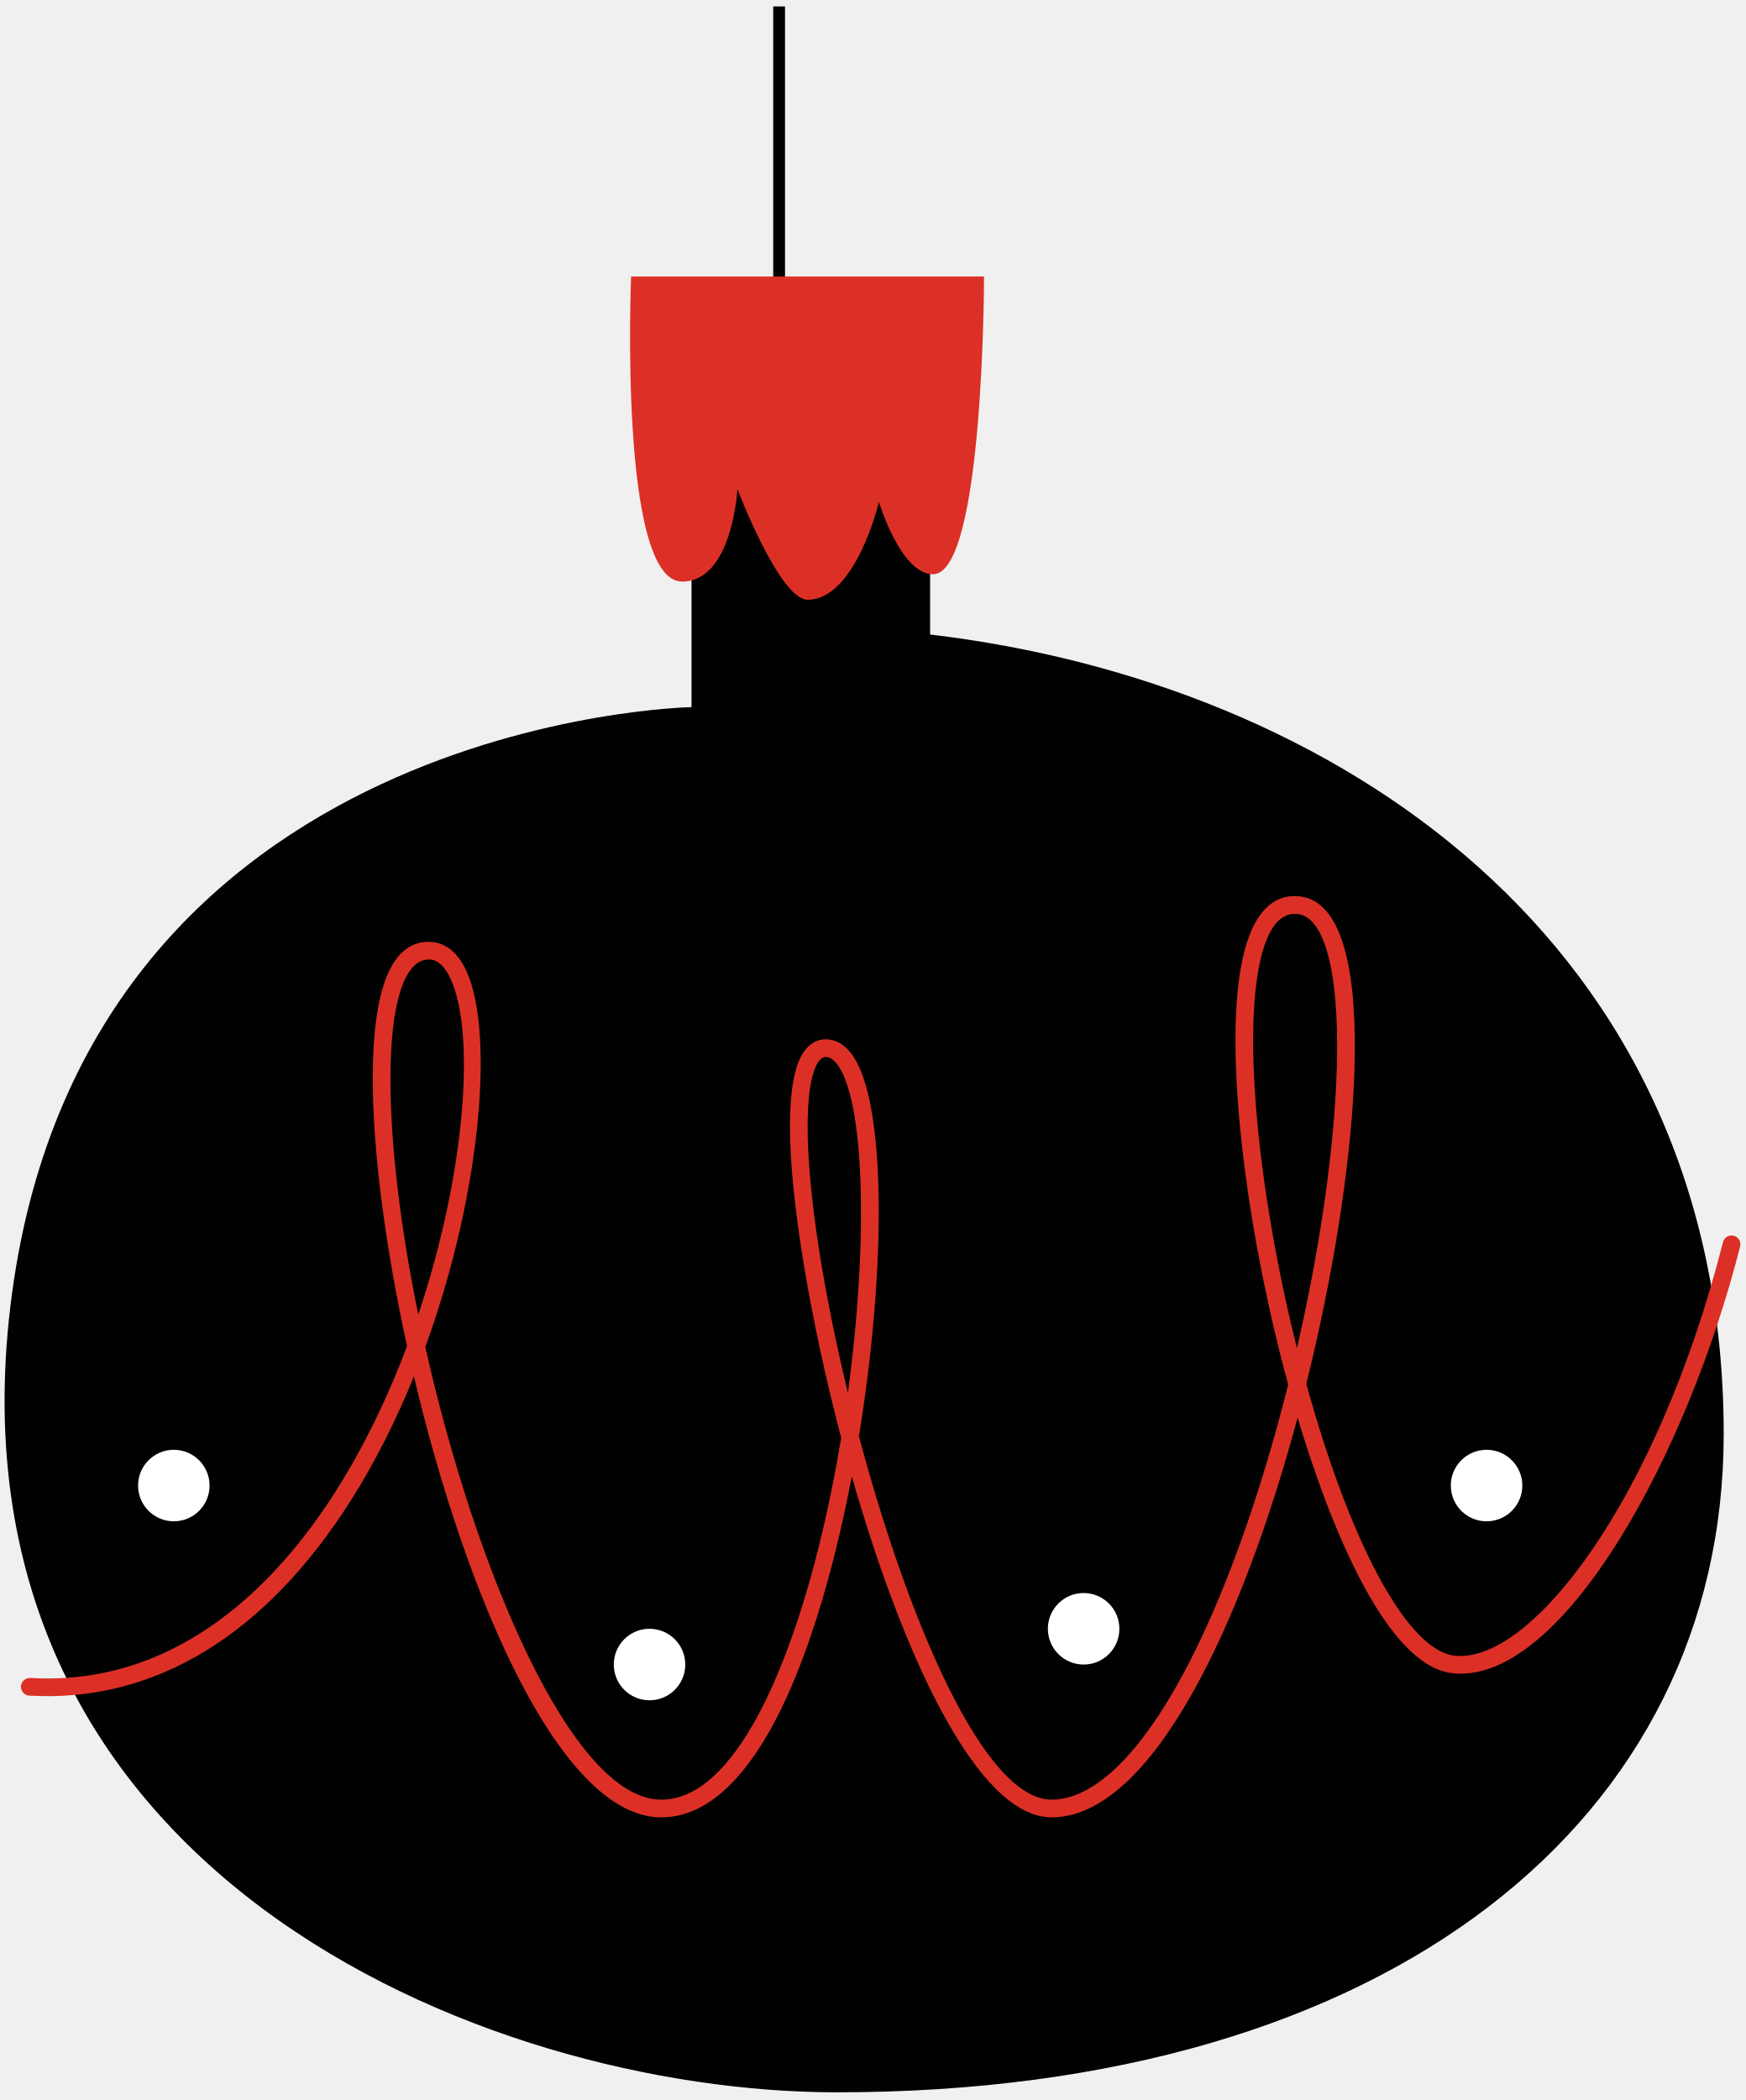
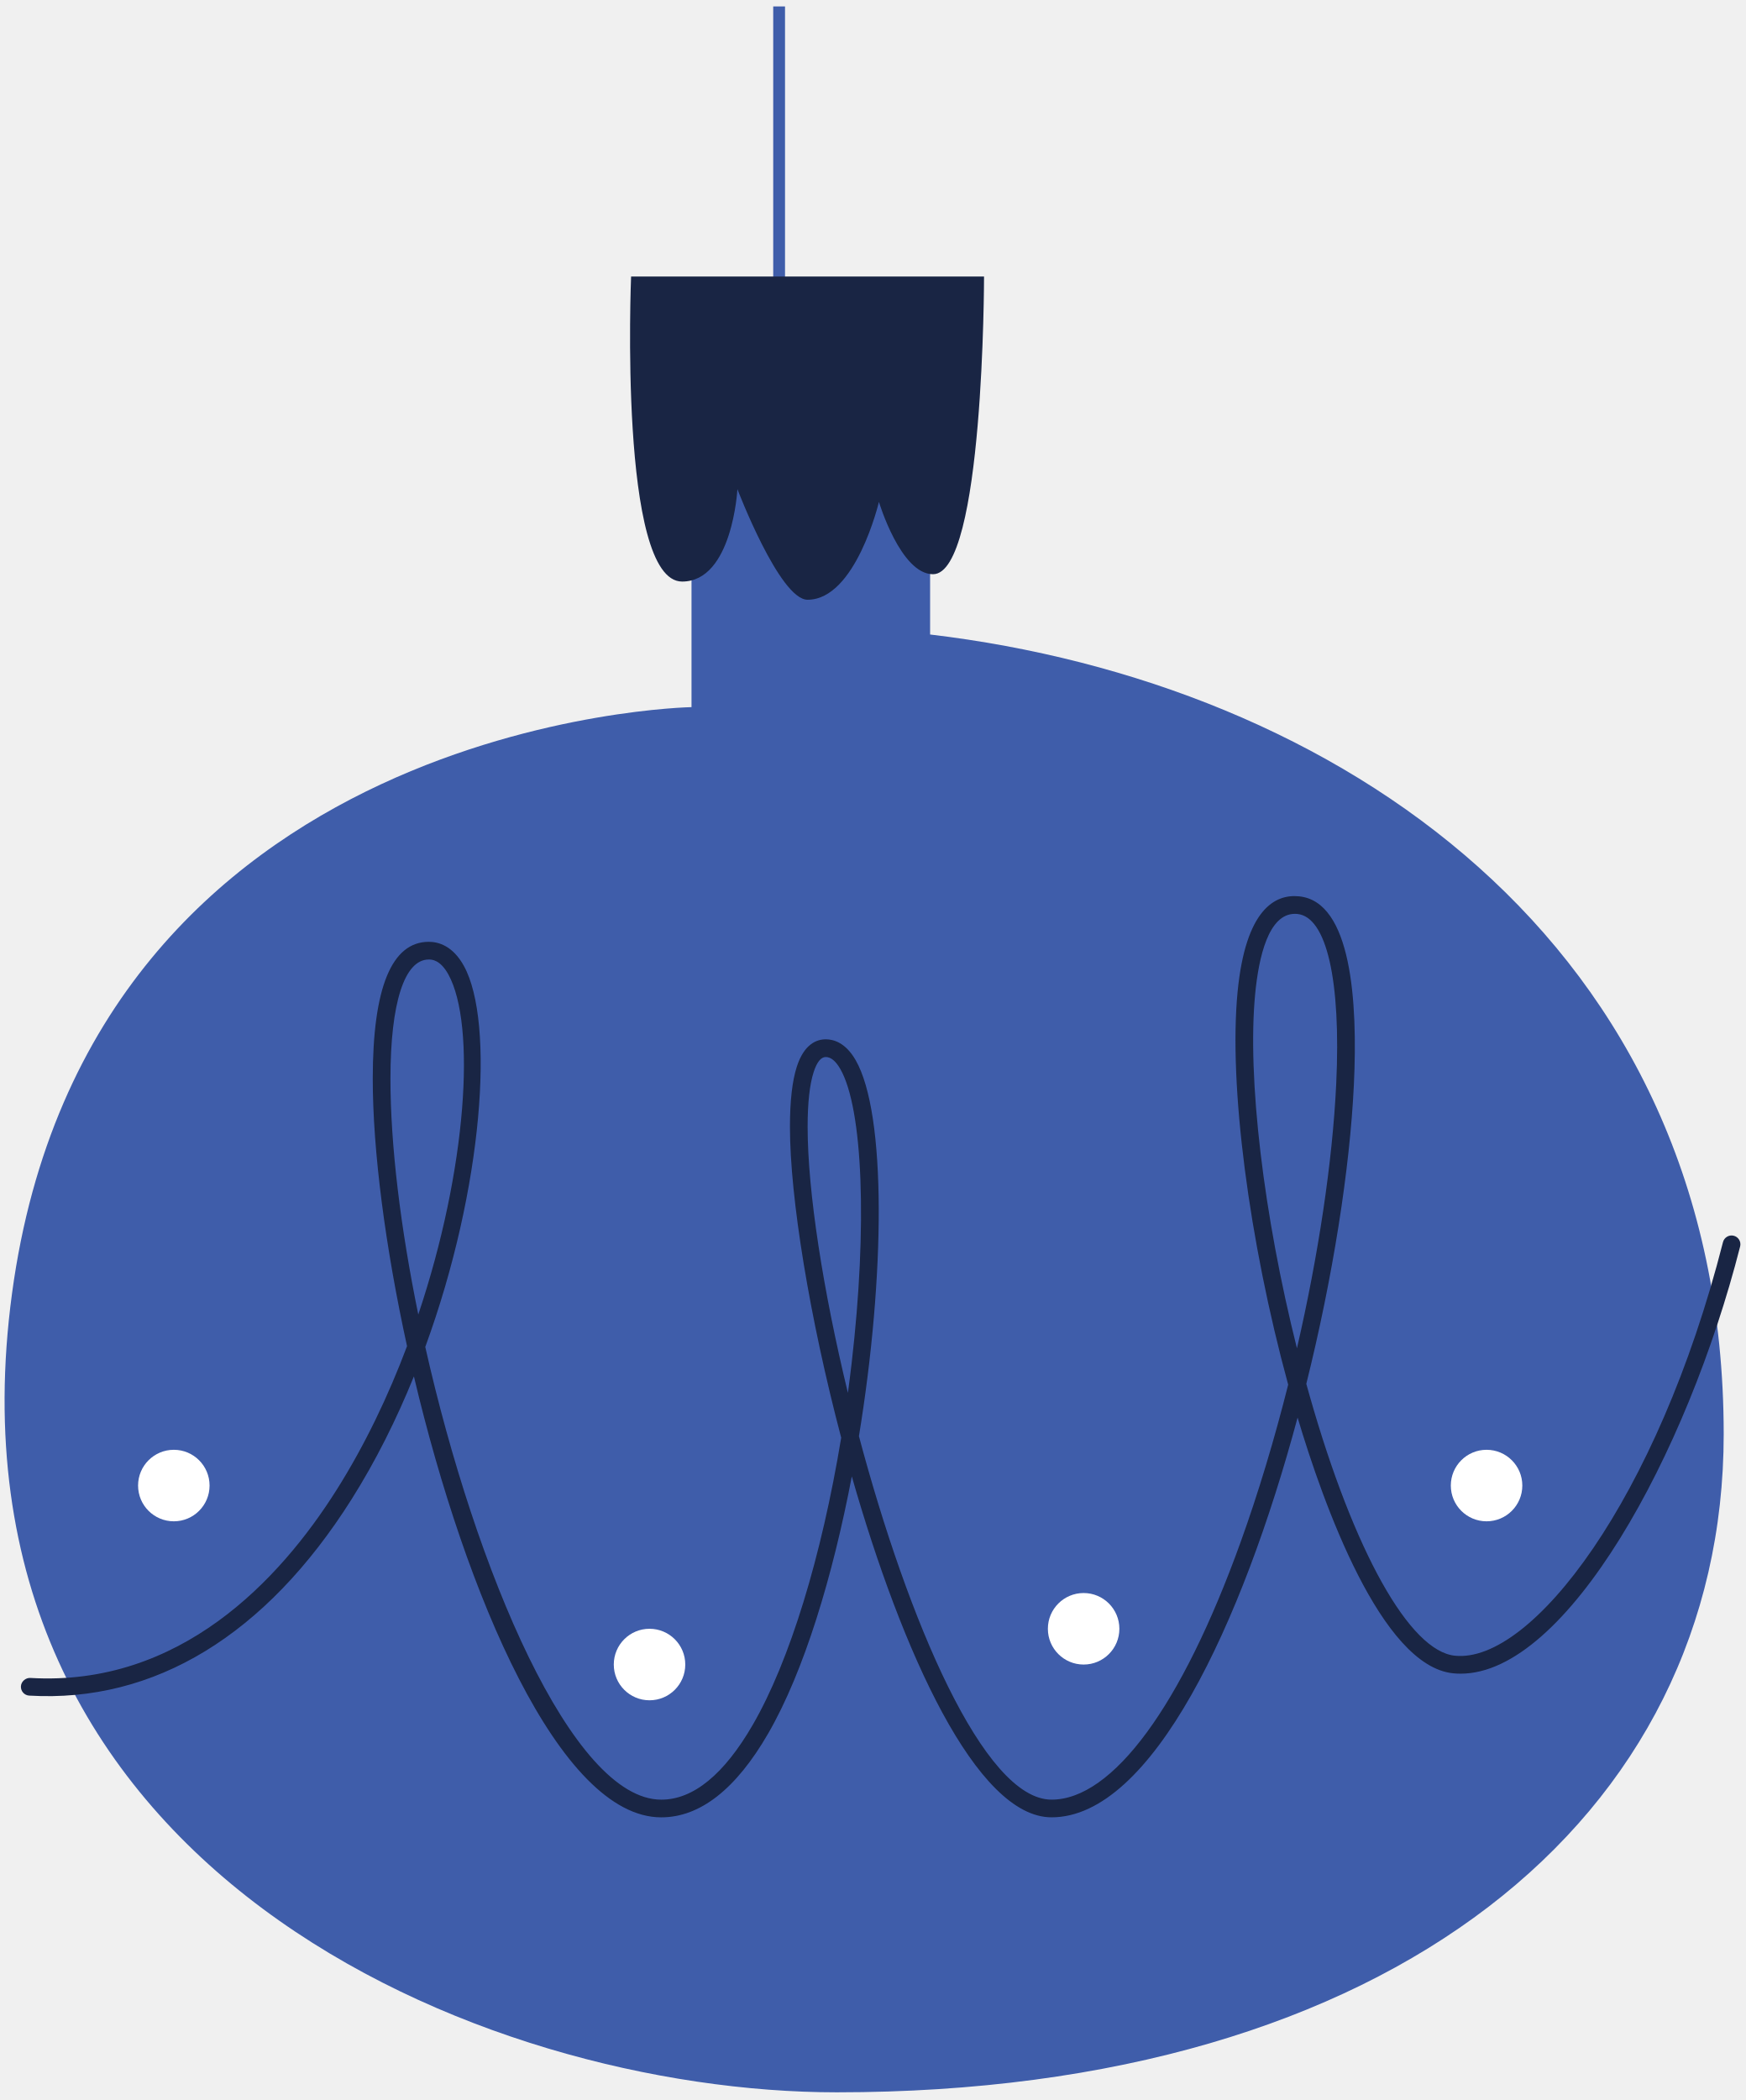
<svg xmlns="http://www.w3.org/2000/svg" width="148" height="178" viewBox="0 0 148 178" fill="none">
-   <path d="M66.553 0.545H65.553V25.767H66.553V0.545Z" fill="#010101" />
-   <path d="M58.626 37.511V59.938C58.626 59.938 7.616 60.817 1.02 109.629C-5.576 158.44 41.007 177.349 70.939 177.349C117.991 177.349 146.134 154.043 146.134 121.556C146.134 79.726 113.154 57.85 78.854 53.782V37.512H58.626V37.511Z" fill="#010101" />
-   <path d="M53.504 23.437H83.426C83.426 23.437 83.426 48.672 79.1 48.672C76.354 48.672 74.515 42.543 74.515 42.543C74.515 42.543 72.556 50.835 68.465 50.835C66.094 50.835 62.517 41.462 62.517 41.462C62.517 41.462 62.099 49.294 57.83 49.294C52.422 49.294 53.504 23.437 53.504 23.437Z" fill="#DC3026" />
-   <path d="M56.06 154.042C56.057 154.042 56.054 154.042 56.051 154.042C47.464 154.031 39.473 135.189 35.091 116.666C33.623 120.287 31.863 123.824 29.804 127.086C22.536 138.599 13.088 144.351 2.478 143.723C2.064 143.699 1.749 143.344 1.773 142.93C1.798 142.516 2.187 142.204 2.566 142.226C15.235 142.971 23.685 133.972 28.536 126.286C30.932 122.49 32.92 118.325 34.508 114.104C32.662 105.68 31.598 97.506 31.602 91.405C31.607 83.725 33.205 79.83 36.351 79.83C37.195 79.83 38.397 80.184 39.328 81.872C41.956 86.64 40.993 100.667 36.055 114.169C40.317 133.12 48.513 152.532 56.055 152.542C56.057 152.542 56.06 152.542 56.062 152.542C58.775 152.542 61.384 150.408 63.819 146.199C66.956 140.777 69.649 131.954 71.316 121.863C68.632 111.681 66.971 101.521 66.971 95.508C66.971 93.321 67.167 91.605 67.556 90.407C68.174 88.496 69.232 88.094 70.009 88.094C70.699 88.094 71.698 88.399 72.536 89.851C75.171 94.42 75.04 108.193 72.82 121.734C76.963 137.284 83.4 152.541 89.15 152.541C94.336 152.541 100.178 144.587 105.176 130.719C106.683 126.54 108.047 121.997 109.211 117.366C105.875 105.139 104.159 91.915 104.922 84.071C105.606 77.034 108.119 75.774 110.123 75.974C114.58 76.398 115.117 84.893 114.781 91.943C114.441 99.097 113.001 108.241 110.748 117.297C110.844 117.644 110.94 117.991 111.039 118.336C114.795 131.528 119.512 139.96 123.35 140.341C129.854 141.01 140.531 127.054 146.074 105.285C146.176 104.884 146.59 104.643 146.985 104.743C147.387 104.845 147.63 105.254 147.527 105.655C143.024 123.341 132.792 141.863 123.833 141.864C123.622 141.864 123.412 141.854 123.202 141.833C117.093 141.226 112.184 127.441 110.009 120.157C105.304 137.675 97.646 154.04 89.151 154.04C82.794 154.04 76.474 140.044 72.216 125.142C70.6 133.605 68.177 141.659 65.117 146.949C62.394 151.657 59.347 154.042 56.06 154.042ZM70.008 89.595C69.601 89.595 69.255 90.024 68.982 90.869C68.642 91.918 68.47 93.478 68.47 95.508C68.47 101.007 69.783 109.396 71.885 118.062C71.998 117.227 72.104 116.385 72.202 115.537C73.549 103.958 73.16 93.937 71.236 90.601C70.851 89.934 70.438 89.595 70.008 89.595ZM109.778 77.459C107.548 77.459 106.718 81.106 106.415 84.217C105.723 91.33 107.128 103.013 109.954 114.283C111.764 106.43 112.968 98.512 113.283 91.873C113.701 83.09 112.466 77.705 109.98 77.468C109.912 77.463 109.845 77.459 109.778 77.459ZM36.351 81.33C34.29 81.33 33.107 85.002 33.102 91.406C33.099 97.111 33.973 104.16 35.462 111.421C39.602 99.089 40.367 86.868 38.013 82.597C37.315 81.33 36.589 81.33 36.351 81.33Z" fill="#DC3026" />
+   <path d="M66.553 0.545H65.553V25.767H66.553V0.545Z" fill="#3f5daa" />
+   <path d="M58.626 37.511V59.938C58.626 59.938 7.616 60.817 1.02 109.629C-5.576 158.44 41.007 177.349 70.939 177.349C117.991 177.349 146.134 154.043 146.134 121.556C146.134 79.726 113.154 57.85 78.854 53.782V37.512H58.626V37.511Z" fill="#3f5daa" />
+   <path d="M53.504 23.437H83.426C83.426 23.437 83.426 48.672 79.1 48.672C76.354 48.672 74.515 42.543 74.515 42.543C74.515 42.543 72.556 50.835 68.465 50.835C66.094 50.835 62.517 41.462 62.517 41.462C62.517 41.462 62.099 49.294 57.83 49.294C52.422 49.294 53.504 23.437 53.504 23.437Z" fill="#192544" />
+   <path d="M56.06 154.042C56.057 154.042 56.054 154.042 56.051 154.042C47.464 154.031 39.473 135.189 35.091 116.666C33.623 120.287 31.863 123.824 29.804 127.086C22.536 138.599 13.088 144.351 2.478 143.723C2.064 143.699 1.749 143.344 1.773 142.93C1.798 142.516 2.187 142.204 2.566 142.226C15.235 142.971 23.685 133.972 28.536 126.286C30.932 122.49 32.92 118.325 34.508 114.104C32.662 105.68 31.598 97.506 31.602 91.405C31.607 83.725 33.205 79.83 36.351 79.83C37.195 79.83 38.397 80.184 39.328 81.872C41.956 86.64 40.993 100.667 36.055 114.169C40.317 133.12 48.513 152.532 56.055 152.542C56.057 152.542 56.06 152.542 56.062 152.542C58.775 152.542 61.384 150.408 63.819 146.199C66.956 140.777 69.649 131.954 71.316 121.863C68.632 111.681 66.971 101.521 66.971 95.508C66.971 93.321 67.167 91.605 67.556 90.407C68.174 88.496 69.232 88.094 70.009 88.094C70.699 88.094 71.698 88.399 72.536 89.851C75.171 94.42 75.04 108.193 72.82 121.734C76.963 137.284 83.4 152.541 89.15 152.541C94.336 152.541 100.178 144.587 105.176 130.719C106.683 126.54 108.047 121.997 109.211 117.366C105.875 105.139 104.159 91.915 104.922 84.071C105.606 77.034 108.119 75.774 110.123 75.974C114.58 76.398 115.117 84.893 114.781 91.943C114.441 99.097 113.001 108.241 110.748 117.297C110.844 117.644 110.94 117.991 111.039 118.336C114.795 131.528 119.512 139.96 123.35 140.341C129.854 141.01 140.531 127.054 146.074 105.285C146.176 104.884 146.59 104.643 146.985 104.743C147.387 104.845 147.63 105.254 147.527 105.655C143.024 123.341 132.792 141.863 123.833 141.864C123.622 141.864 123.412 141.854 123.202 141.833C117.093 141.226 112.184 127.441 110.009 120.157C105.304 137.675 97.646 154.04 89.151 154.04C82.794 154.04 76.474 140.044 72.216 125.142C70.6 133.605 68.177 141.659 65.117 146.949C62.394 151.657 59.347 154.042 56.06 154.042ZM70.008 89.595C69.601 89.595 69.255 90.024 68.982 90.869C68.642 91.918 68.47 93.478 68.47 95.508C68.47 101.007 69.783 109.396 71.885 118.062C71.998 117.227 72.104 116.385 72.202 115.537C73.549 103.958 73.16 93.937 71.236 90.601C70.851 89.934 70.438 89.595 70.008 89.595ZM109.778 77.459C107.548 77.459 106.718 81.106 106.415 84.217C105.723 91.33 107.128 103.013 109.954 114.283C111.764 106.43 112.968 98.512 113.283 91.873C113.701 83.09 112.466 77.705 109.98 77.468C109.912 77.463 109.845 77.459 109.778 77.459ZM36.351 81.33C34.29 81.33 33.107 85.002 33.102 91.406C33.099 97.111 33.973 104.16 35.462 111.421C39.602 99.089 40.367 86.868 38.013 82.597C37.315 81.33 36.589 81.33 36.351 81.33Z" fill="#192544" />
  <path d="M58.097 141.089C58.097 142.763 56.74 144.12 55.066 144.12C53.392 144.12 52.036 142.763 52.036 141.089C52.036 139.415 53.393 138.058 55.066 138.058C56.74 138.059 58.097 139.416 58.097 141.089Z" fill="white" />
  <path d="M17.767 125.918C17.767 127.592 16.41 128.949 14.737 128.949C13.064 128.949 11.706 127.592 11.706 125.918C11.706 124.244 13.063 122.887 14.737 122.887C16.411 122.887 17.767 124.245 17.767 125.918Z" fill="white" />
  <path d="M91.869 141.09C93.543 141.09 94.9 139.733 94.9 138.059C94.9 136.385 93.543 135.028 91.869 135.028C90.195 135.028 88.838 136.385 88.838 138.059C88.838 139.733 90.195 141.09 91.869 141.09Z" fill="white" />
  <path d="M129.061 125.918C129.061 127.592 127.704 128.949 126.03 128.949C124.356 128.949 122.999 127.592 122.999 125.918C122.999 124.244 124.356 122.887 126.03 122.887C127.704 122.888 129.061 124.245 129.061 125.918Z" fill="white" />
</svg>
